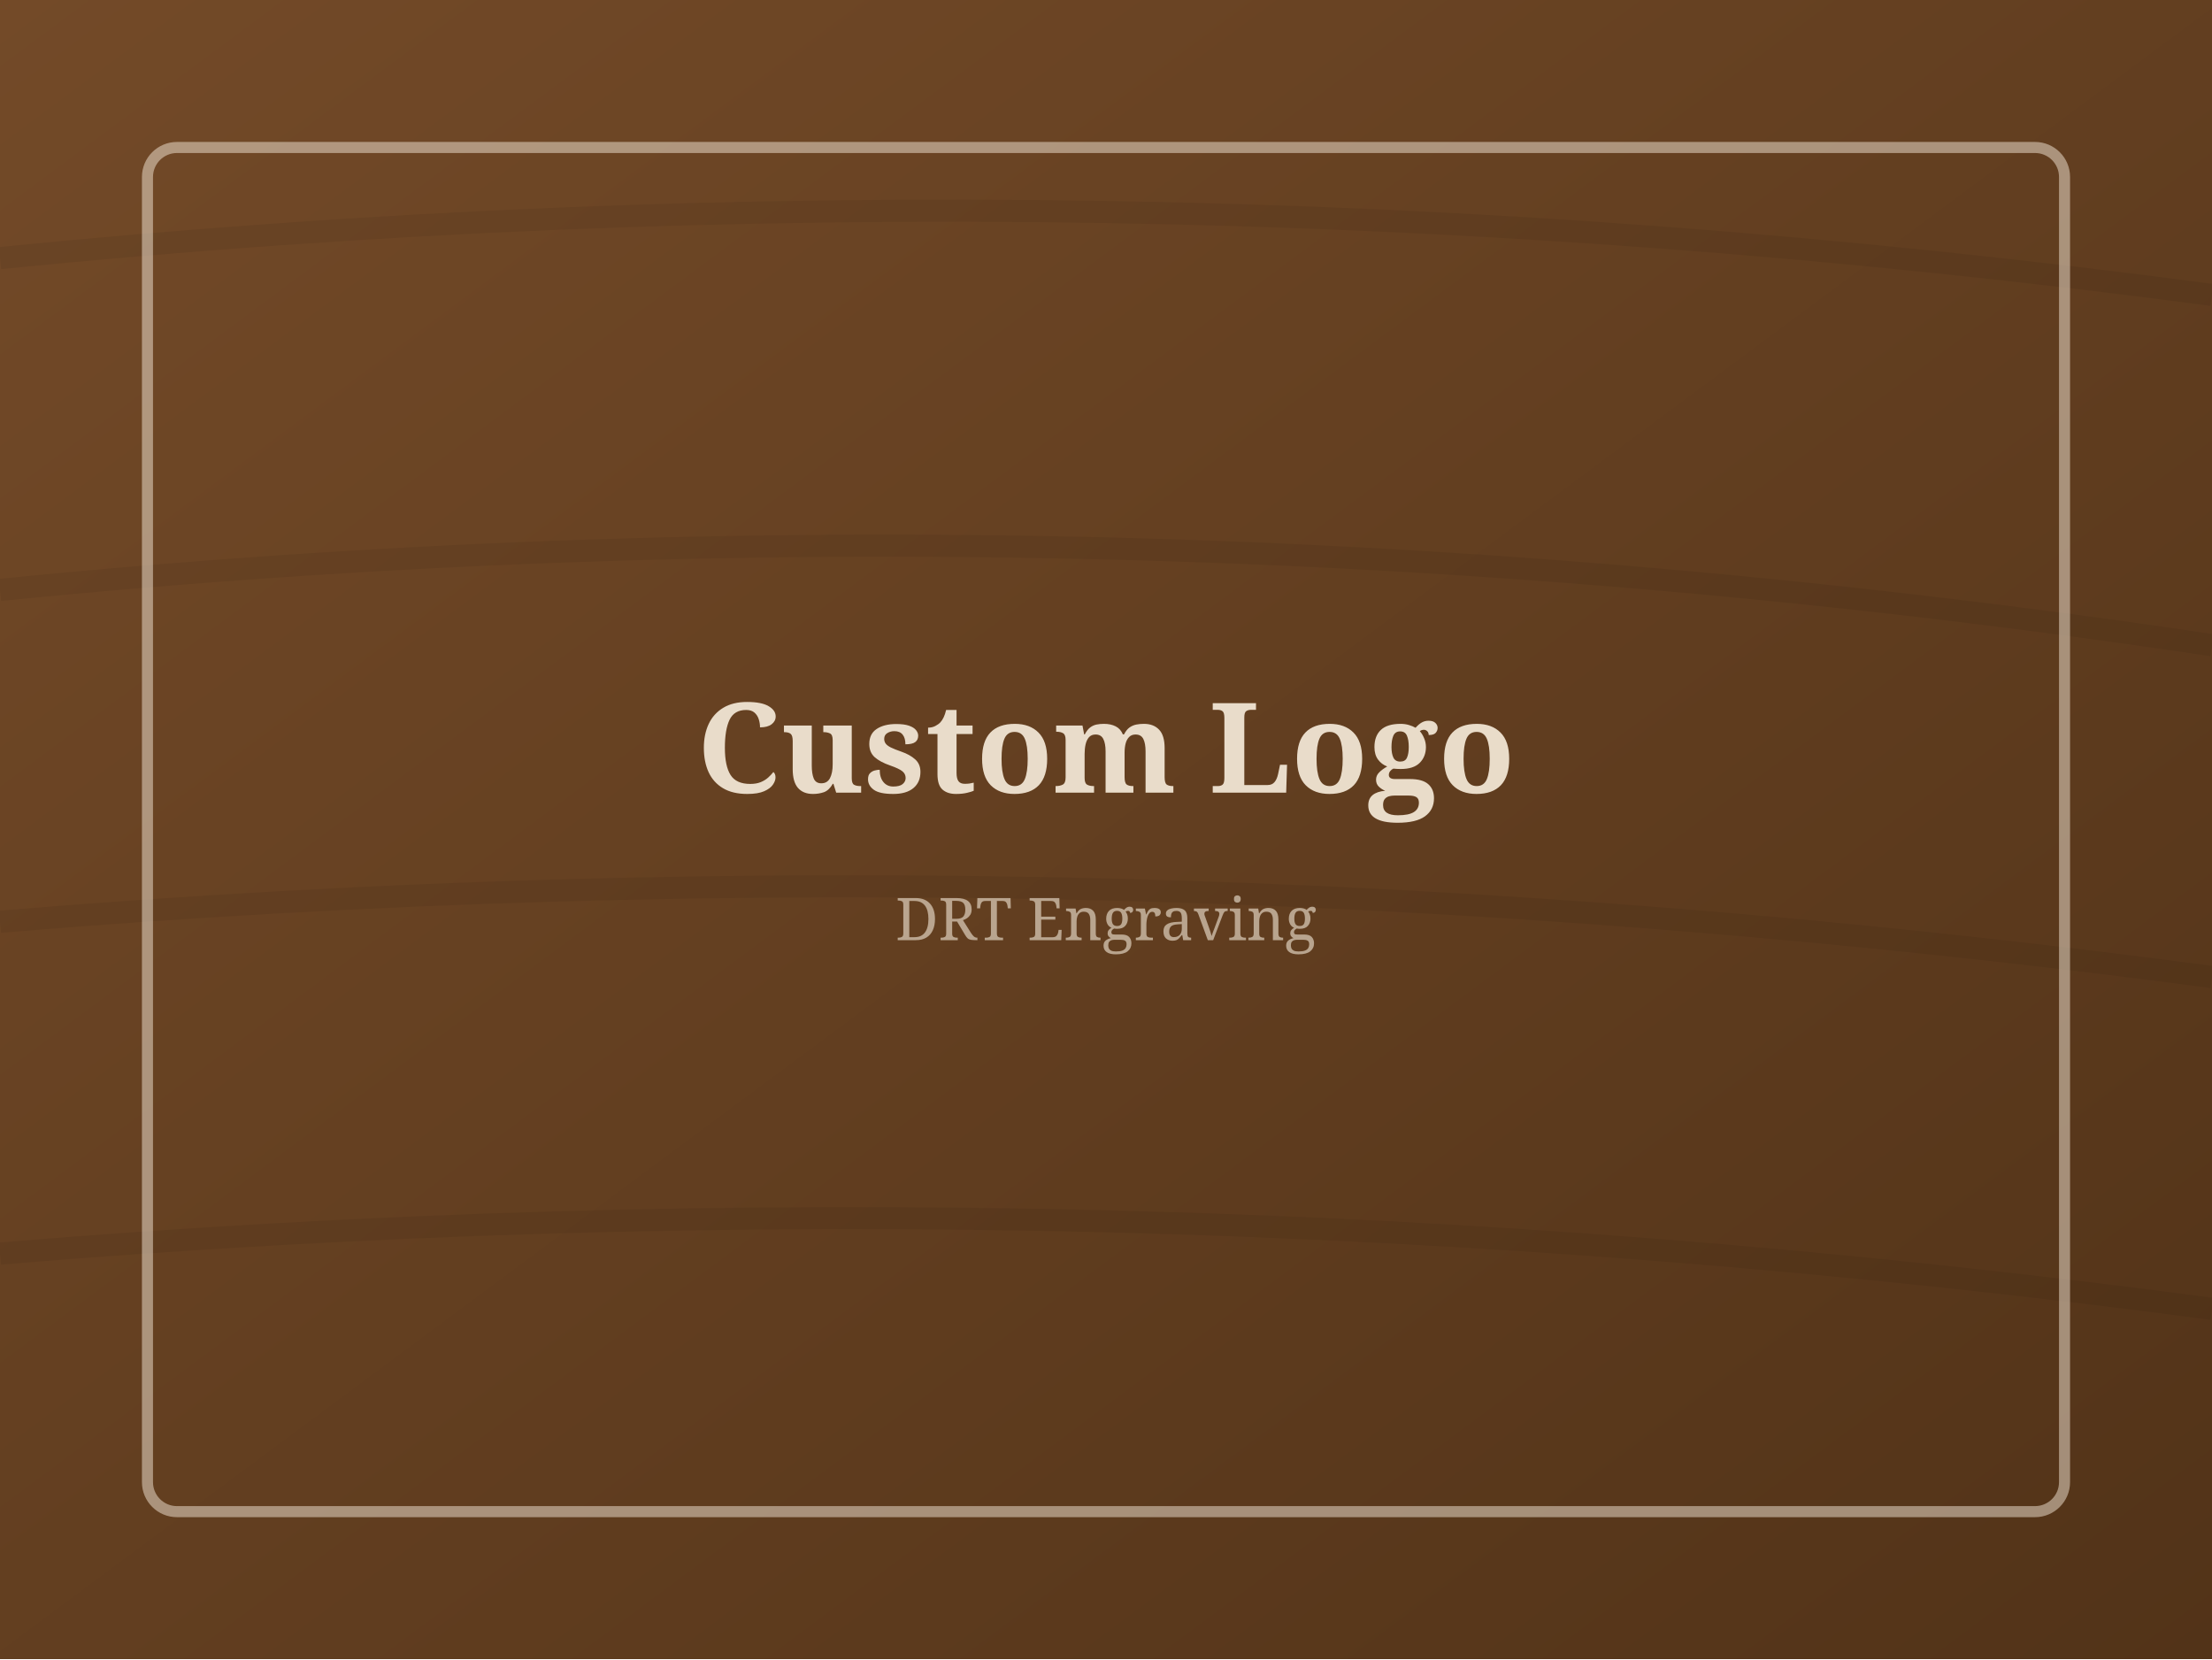
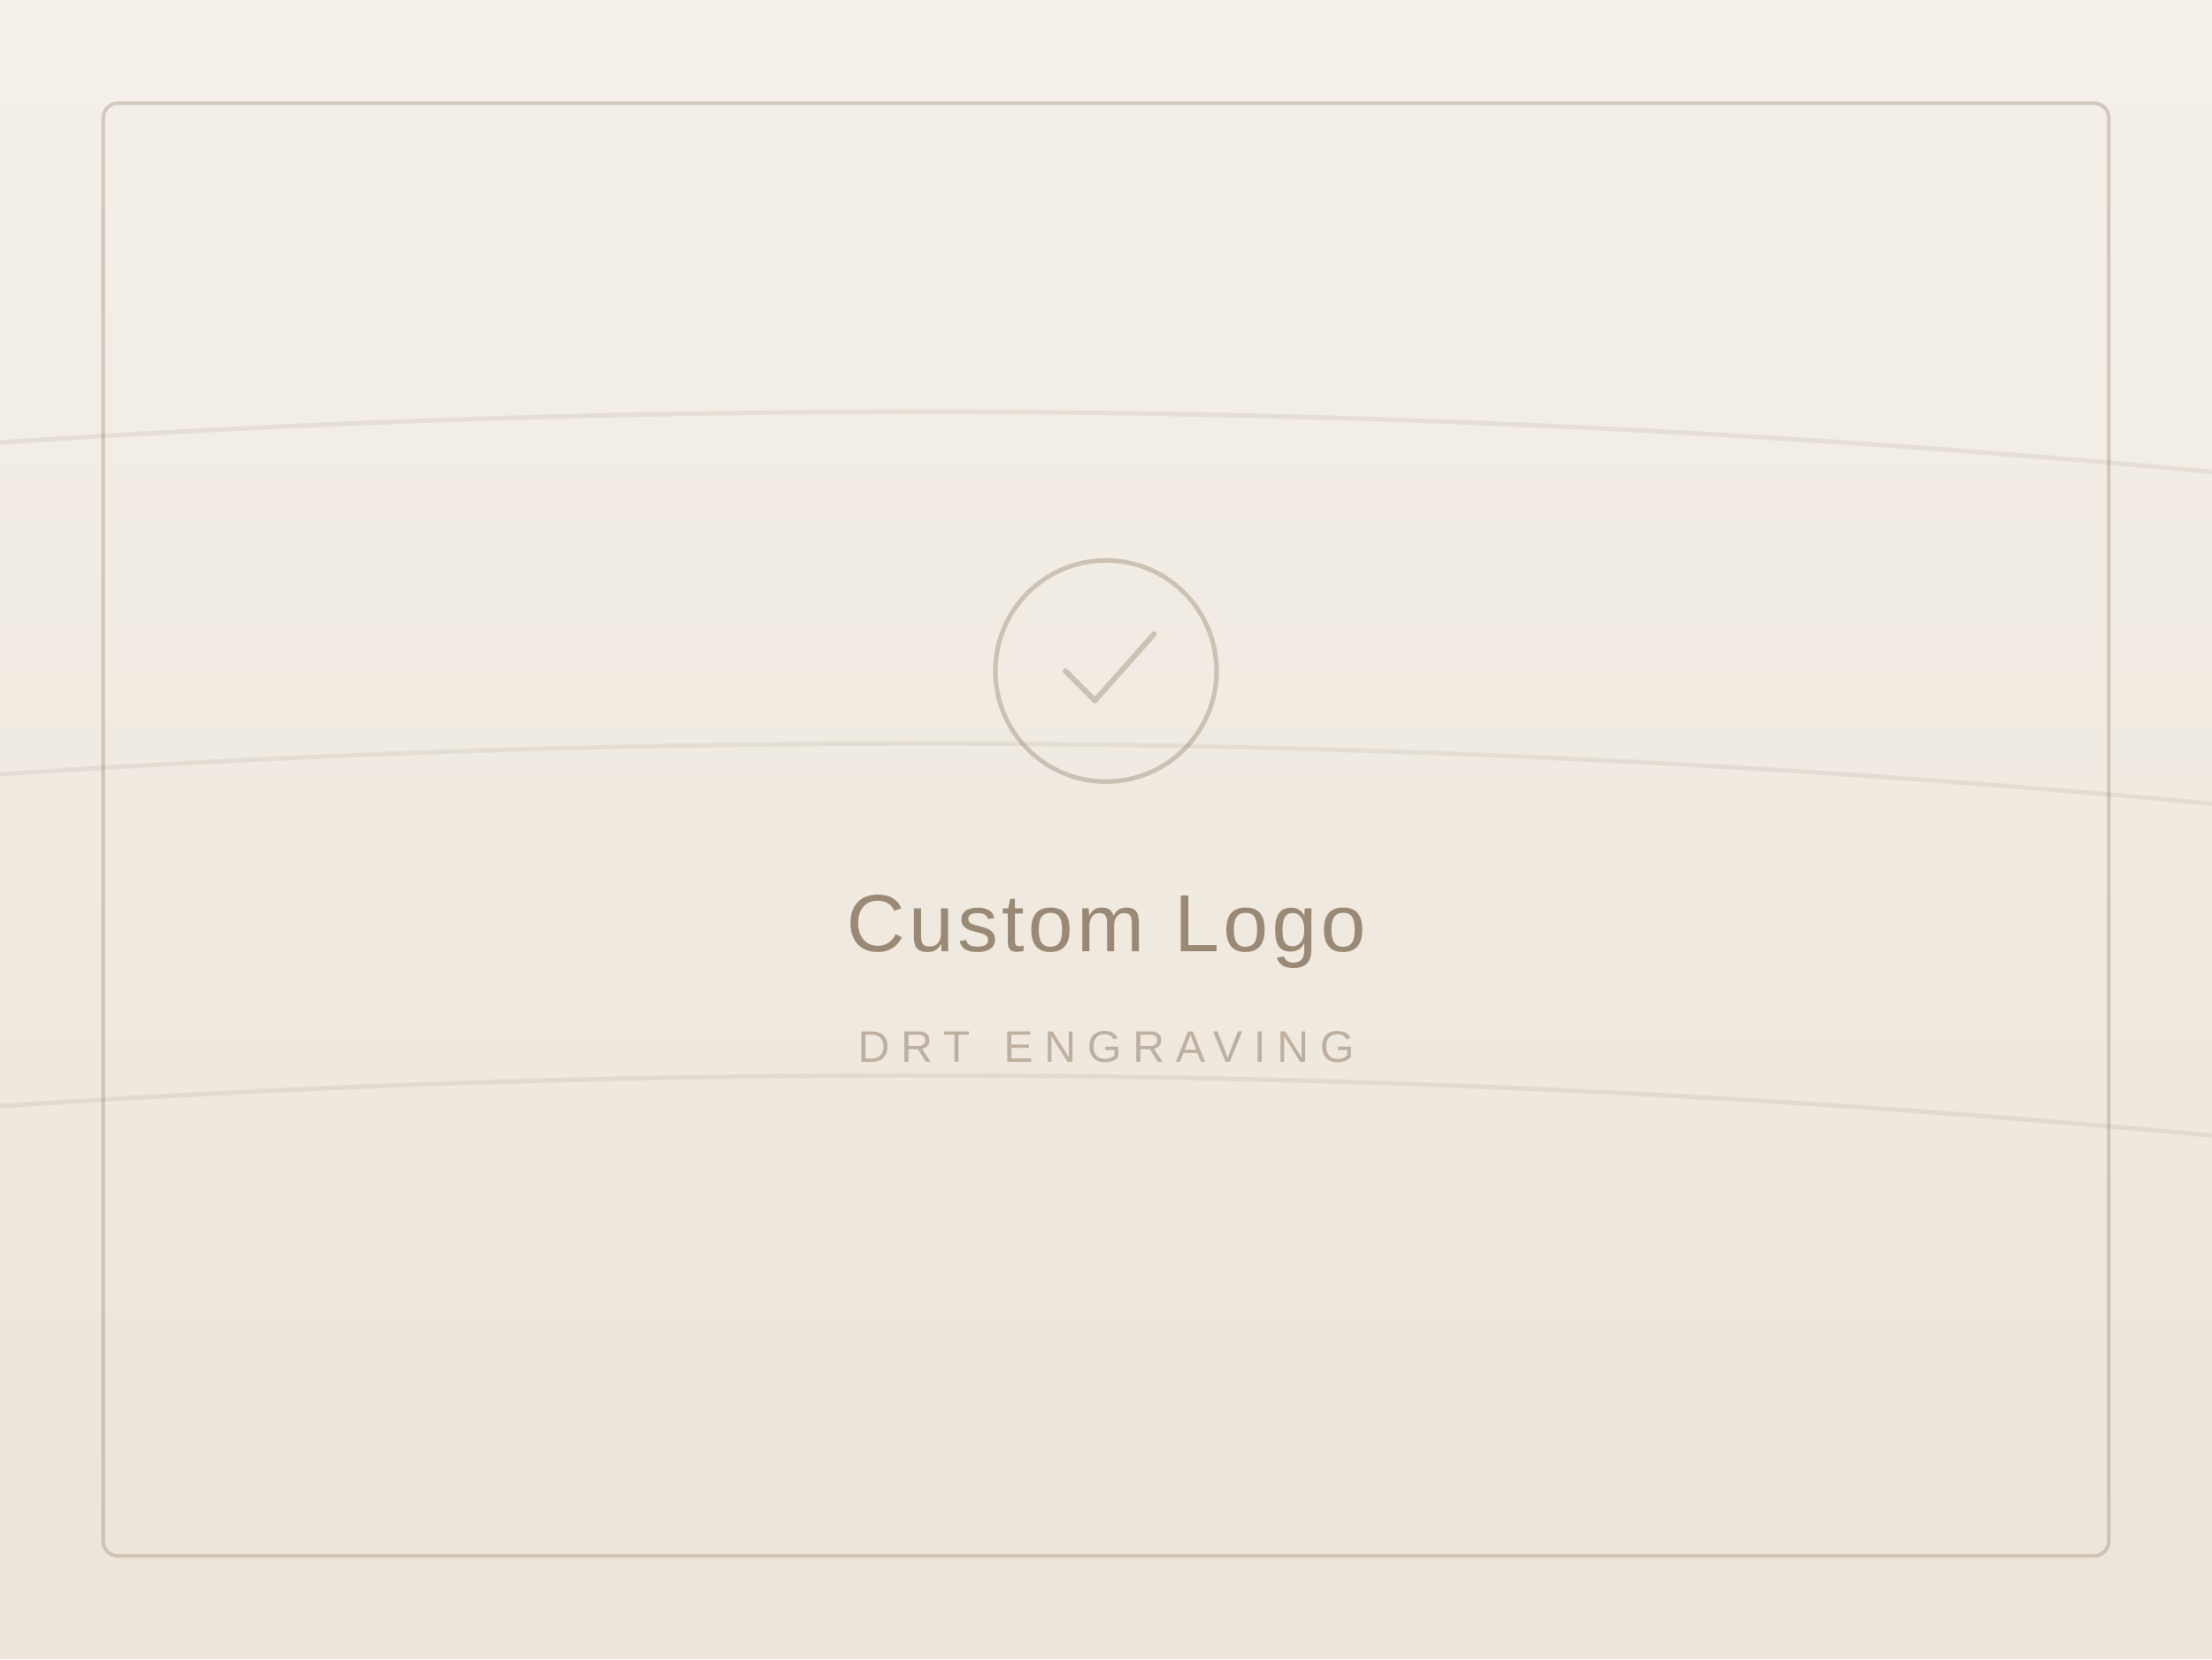
<svg xmlns="http://www.w3.org/2000/svg" viewBox="0 0 600 450" role="img" aria-label="Custom Logo engraving example">
  <defs>
-     <linearGradient id="g06" x1="0" y1="0" x2="1" y2="1">
-       <stop offset="0" stop-color="#734a28" />
-       <stop offset="1" stop-color="#523318" />
+     <linearGradient id="g06" x1="0" y1="0" x2="0" y2="1">
+       <stop offset="0" stop-color="#f4f0e9" />
+       <stop offset="1" stop-color="#ece4d9" />
    </linearGradient>
  </defs>
  <rect width="600" height="450" fill="url(#g06)" />
-   <g stroke="#000" stroke-opacity="0.06" stroke-width="6" fill="none">
-     <path d="M0 70 Q 300 40 600 80" />
-     <path d="M0 160 Q 300 130 600 175" />
-     <path d="M0 250 Q 300 225 600 265" />
-     <path d="M0 340 Q 300 315 600 355" />
+   <g stroke="#93826c" stroke-opacity="0.14" stroke-width="1.25" fill="none">
+     <path d="M0 120 Q 300 100 600 128" />
+     <path d="M0 210 Q 300 190 600 218" />
+     <path d="M0 300 Q 300 280 600 308" />
  </g>
-   <rect x="40" y="40" width="520" height="370" fill="none" stroke="#f4e9d8" stroke-opacity="0.5" stroke-width="3" rx="8" />
-   <text x="300" y="215" font-family="Georgia, serif" font-size="34" font-weight="700" text-anchor="middle" fill="#f4e9d8" fill-opacity="0.92">Custom Logo</text>
-   <text x="300" y="255" font-family="Georgia, serif" font-size="16" text-anchor="middle" fill="#f4e9d8" fill-opacity="0.6">DRT Engraving</text>
+   <rect x="28" y="28" width="544" height="394" fill="none" stroke="#93826c" stroke-opacity="0.35" stroke-width="1" rx="4" />
+   <circle cx="300" cy="182" r="30" fill="none" stroke="#93826c" stroke-opacity="0.4" stroke-width="1.25" />
+   <path d="M289 182 l8 8 l16 -18" fill="none" stroke="#93826c" stroke-opacity="0.4" stroke-width="1.5" stroke-linecap="round" stroke-linejoin="round" />
+   <text x="300" y="258" font-family="'Helvetica Neue', Arial, sans-serif" font-size="22" font-weight="400" letter-spacing="1" text-anchor="middle" fill="#93826c" fill-opacity="0.92">Custom Logo</text>
+   <text x="300" y="288" font-family="'Helvetica Neue', Arial, sans-serif" font-size="12" font-weight="400" letter-spacing="3" text-anchor="middle" fill="#93826c" fill-opacity="0.55">DRT ENGRAVING</text>
</svg>
